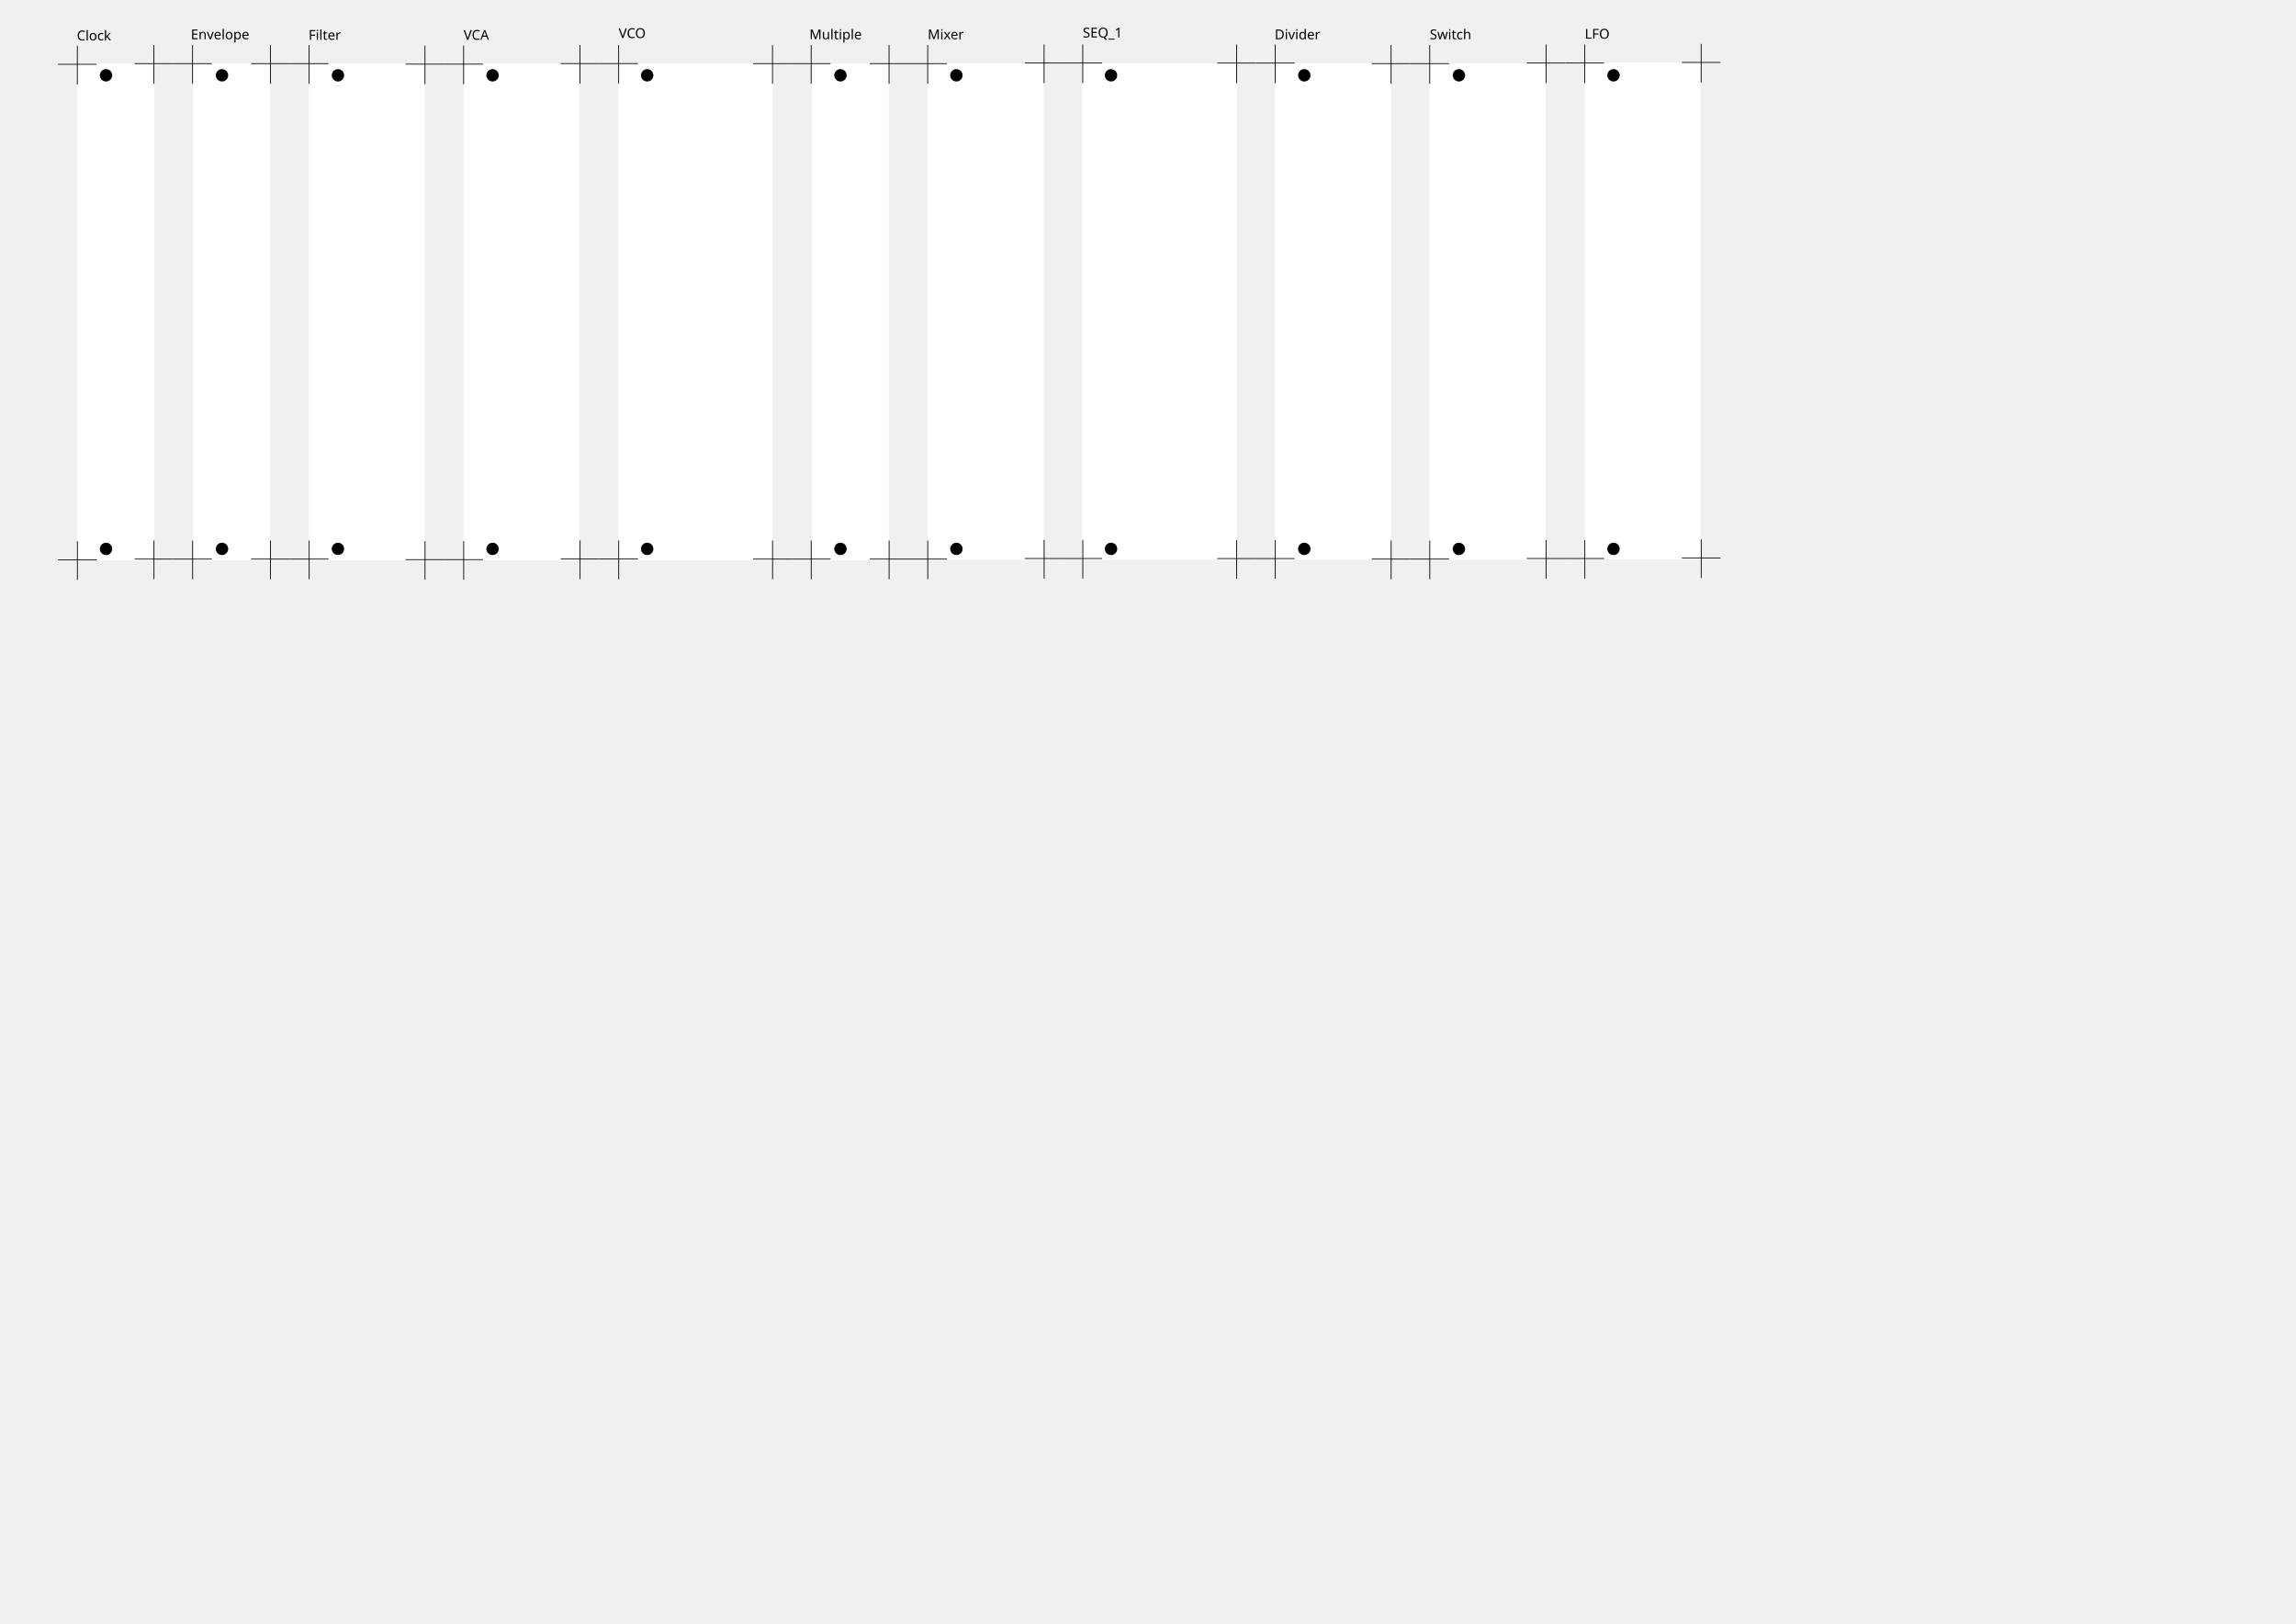
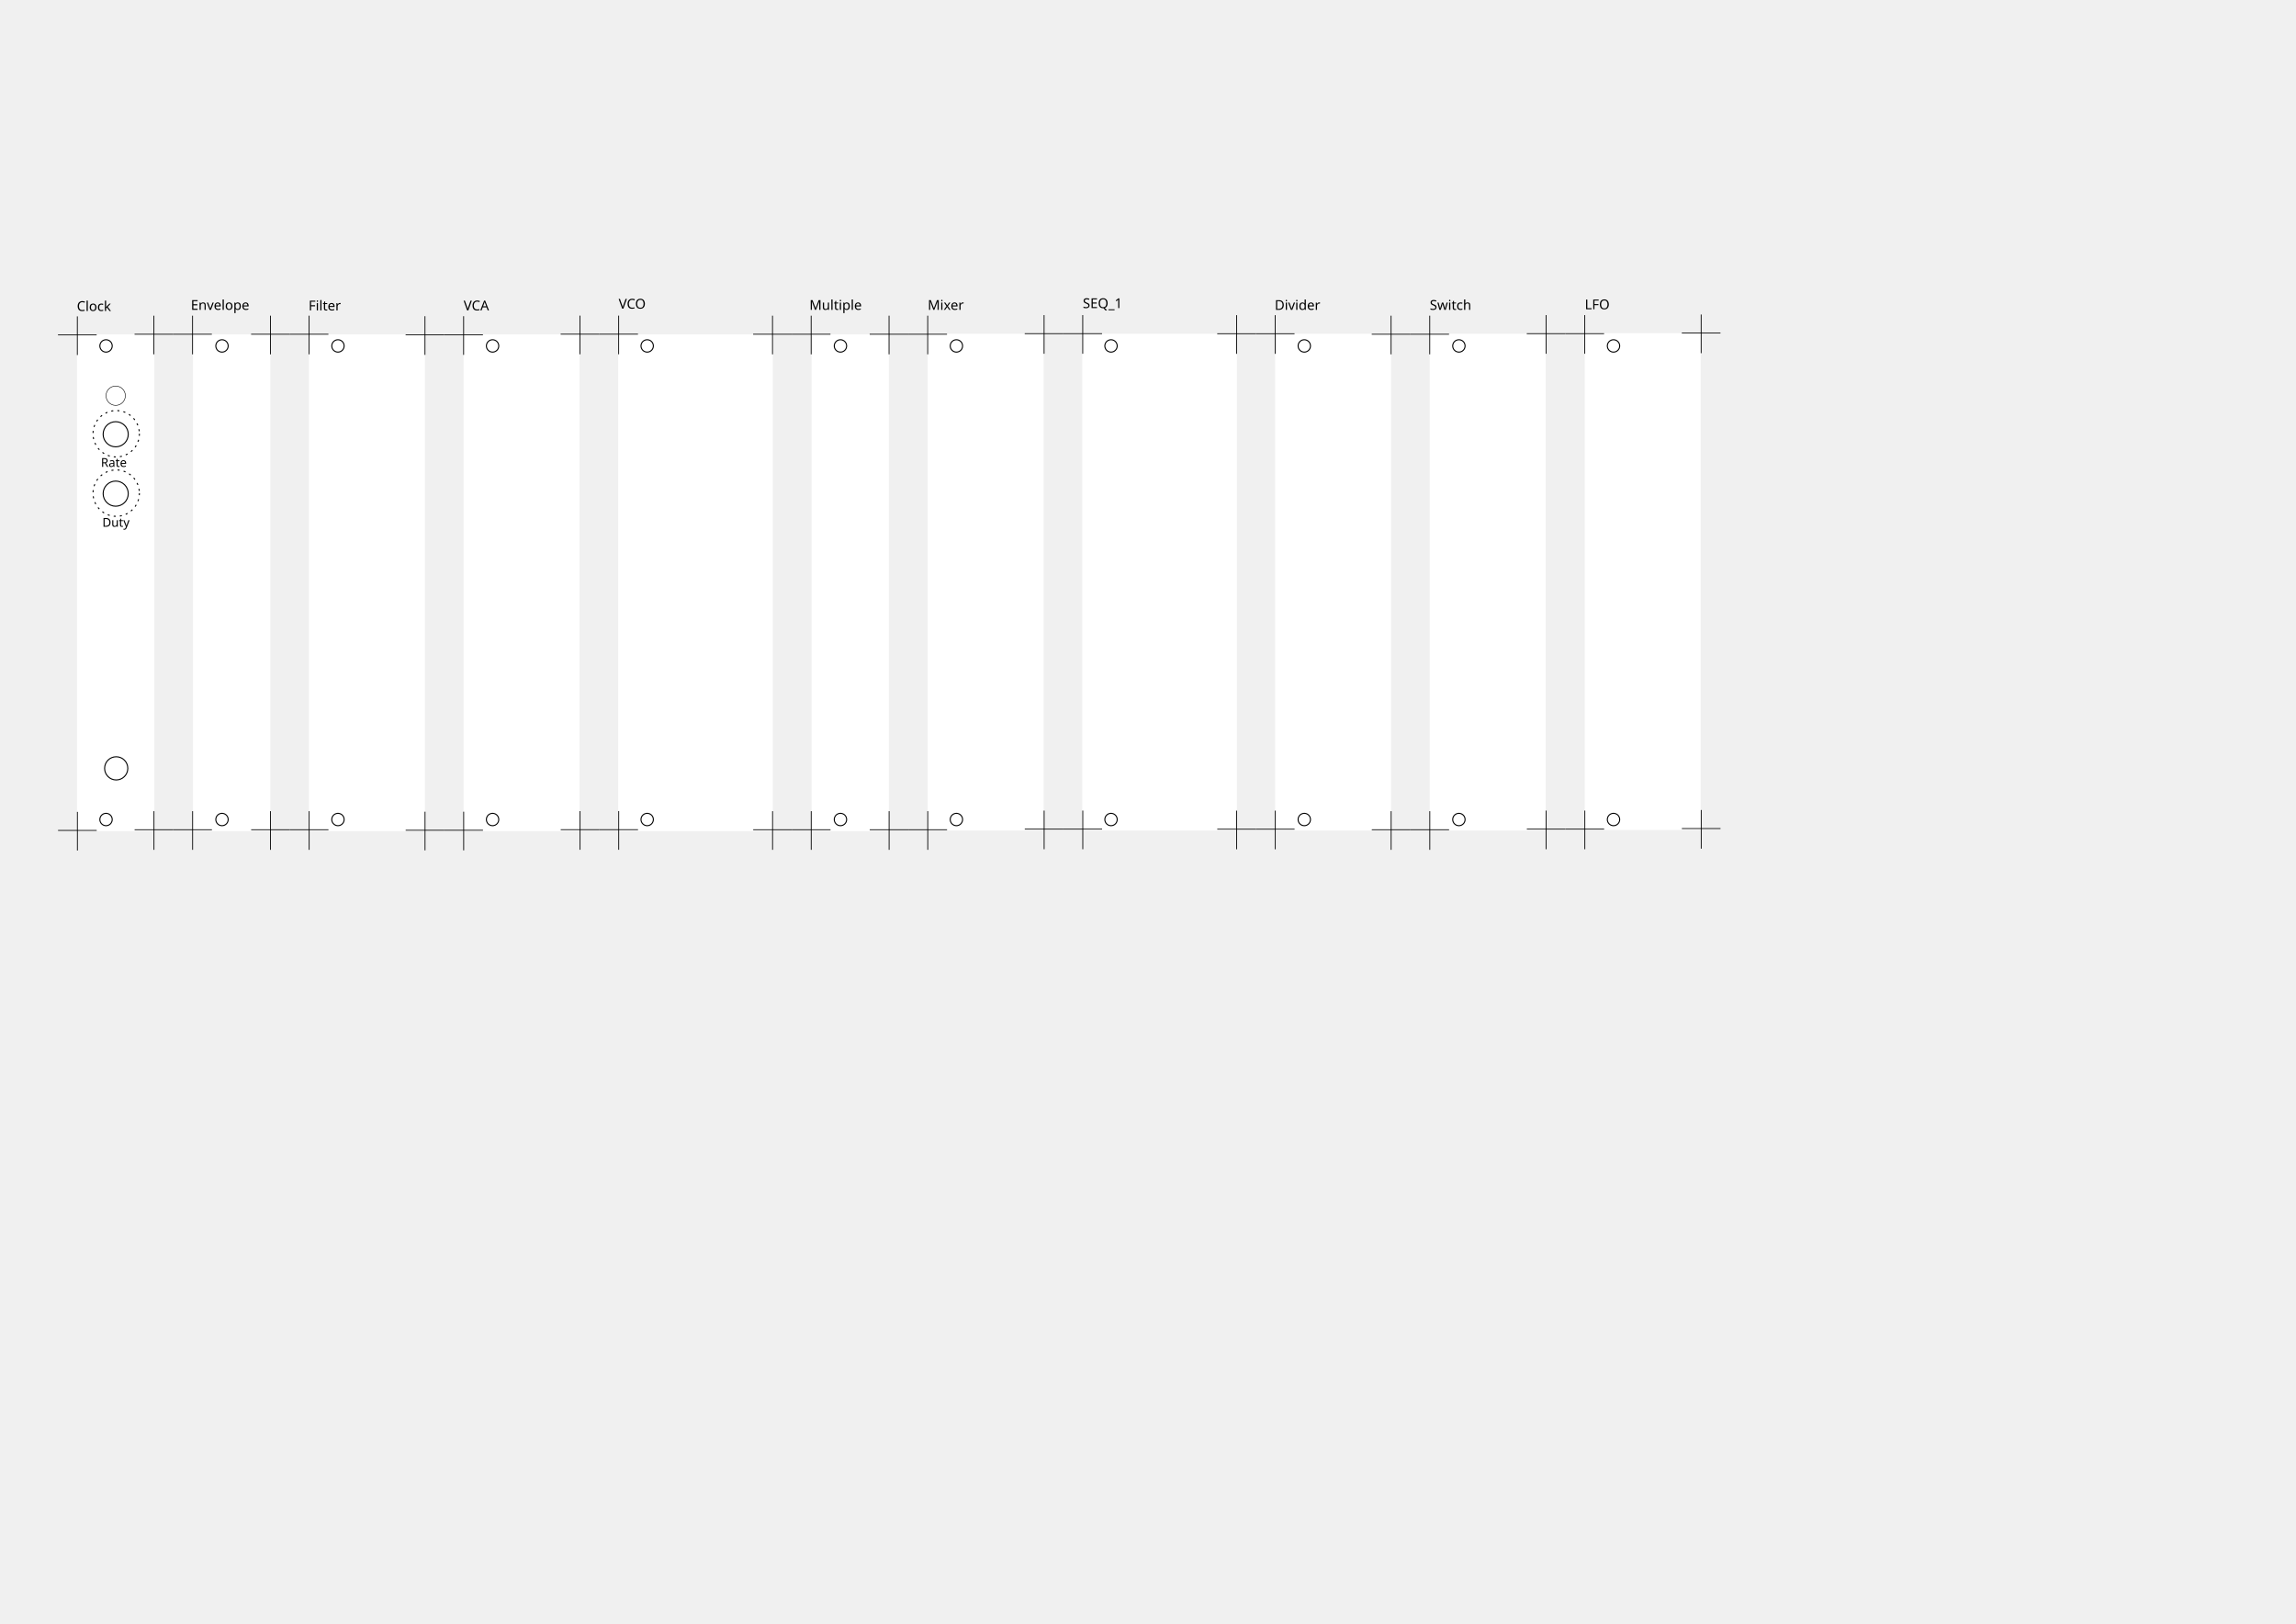
<svg xmlns="http://www.w3.org/2000/svg" width="594mm" height="420mm" viewBox="0 0 594 420" version="1.1" id="svg8">
-   <defs id="defs2" />
+   <defs id="defs2">
+     <marker style="overflow:visible" id="marker7186" refX="0.0" refY="0.0" orient="auto">
+       <g id="g7184" style="stroke:#000000;stroke-opacity:1;fill:#000000;fill-opacity:1">
+         <path style="fill:#000000;stroke:#000000;stroke-width:1.15;stroke-linecap:square;stroke-opacity:1;fill-opacity:1" d="M 0,0 L 2,0" id="path7178" />
+         <path style="fill:#000000;fill-rule:evenodd;stroke:#000000;stroke-opacity:1;fill-opacity:1" d="M 0,0 L 13,4 L 9,0 13,-4 L 0,0 z " id="path7180" />
+         <path style="fill:#000000;stroke:#000000;stroke-width:1;stroke-linecap:square;stroke-opacity:1;fill-opacity:1" d="M 0,-4 L 0,40" id="path7182" />
+       </g>
+     </marker>
+     <marker style="overflow:visible" id="marker7047" refX="0.0" refY="0.0" orient="auto">
+       <g id="g7045" style="stroke:#000000;stroke-opacity:1;fill:#000000;fill-opacity:1">
+         <path style="fill:#000000;stroke:#000000;stroke-width:1.15;stroke-linecap:square;stroke-opacity:1;fill-opacity:1" d="M 0,0 L 2,0" id="path7039" />
+         <path style="fill:#000000;fill-rule:evenodd;stroke:#000000;stroke-opacity:1;fill-opacity:1" d="M 0,0 L 13,4 L 9,0 13,-4 L 0,0 z " id="path7041" />
+         <path style="fill:#000000;stroke:#000000;stroke-width:1;stroke-linecap:square;stroke-opacity:1;fill-opacity:1" d="M 0,-4 L 0,40" id="path7043" />
+       </g>
+     </marker>
+     <marker style="overflow:visible" id="DistanceStart" refX="0.0" refY="0.0" orient="auto">
+       <g id="g2300" style="stroke:#000000;stroke-opacity:1;fill:#000000;fill-opacity:1">
+         <path style="fill:#000000;stroke:#000000;stroke-width:1.15;stroke-linecap:square;stroke-opacity:1;fill-opacity:1" d="M 0,0 L 2,0" id="path2306" />
+         <path style="fill:#000000;fill-rule:evenodd;stroke:#000000;stroke-opacity:1;fill-opacity:1" d="M 0,0 L 13,4 L 9,0 13,-4 L 0,0 z " id="path2302" />
+         <path style="fill:#000000;stroke:#000000;stroke-width:1;stroke-linecap:square;stroke-opacity:1;fill-opacity:1" d="M 0,-4 L 0,40" id="path2304" />
+       </g>
+     </marker>
+     <marker orient="auto" refY="0.0" refX="0.0" id="Tail" style="overflow:visible">
+       <g id="g6471" transform="scale(-1.2)" style="stroke:#000000;stroke-opacity:1;fill:#000000;fill-opacity:1">
+         <path id="path6459" d="M -3.805,-3.959 L 0.544,0" style="fill:#000000;fill-rule:evenodd;stroke:#000000;stroke-width:0.8;stroke-linecap:round;stroke-opacity:1;fill-opacity:1" />
+         <path id="path6461" d="M -1.287,-3.959 L 3.062,0" style="fill:#000000;fill-rule:evenodd;stroke:#000000;stroke-width:0.8;stroke-linecap:round;stroke-opacity:1;fill-opacity:1" />
+         <path id="path6463" d="M 1.305,-3.959 L 5.654,0" style="fill:#000000;fill-rule:evenodd;stroke:#000000;stroke-width:0.8;stroke-linecap:round;stroke-opacity:1;fill-opacity:1" />
+         <path id="path6465" d="M -3.805,4.178 L 0.544,0.22" style="fill:#000000;fill-rule:evenodd;stroke:#000000;stroke-width:0.8;stroke-linecap:round;stroke-opacity:1;fill-opacity:1" />
+         <path id="path6467" d="M -1.287,4.178 L 3.062,0.22" style="fill:#000000;fill-rule:evenodd;stroke:#000000;stroke-width:0.8;stroke-linecap:round;stroke-opacity:1;fill-opacity:1" />
+         <path id="path6469" d="M 1.305,4.178 L 5.654,0.22" style="fill:#000000;fill-rule:evenodd;stroke:#000000;stroke-width:0.8;stroke-linecap:round;stroke-opacity:1;fill-opacity:1" />
+       </g>
+     </marker>
+     <marker orient="auto" refY="0.0" refX="0.0" id="DotL" style="overflow:visible">
+       <path id="path6484" d="M -2.5,-1.0 C -2.5,1.76 -4.74,4.0 -7.5,4.0 C -10.26,4.0 -12.5,1.76 -12.5,-1.0 C -12.5,-3.76 -10.26,-6.0 -7.5,-6.0 C -4.74,-6.0 -2.5,-3.76 -2.5,-1.0 z " style="fill-rule:evenodd;stroke:#000000;stroke-width:1pt;stroke-opacity:1;fill:#000000;fill-opacity:1" transform="scale(0.8) translate(7.4, 1)" />
+     </marker>
+     <marker orient="auto" refY="0.0" refX="0.0" id="SquareL" style="overflow:visible">
+       <path id="path6493" d="M -5.0,-5.0 L -5.0,5.0 L 5.0,5.0 L 5.0,-5.0 L -5.0,-5.0 z " style="fill-rule:evenodd;stroke:#000000;stroke-width:1pt;stroke-opacity:1;fill:#000000;fill-opacity:1" transform="scale(0.8)" />
+     </marker>
+     <marker orient="auto" refY="0.0" refX="0.0" id="CurveOut" style="overflow:visible">
+       <path id="path6610" d="M -5.413,-5.046 C -2.653,-5.046 -0.413,-2.806 -0.413,-0.046 C -0.413,2.714 -2.653,4.954 -5.413,4.954" style="fill:none;fill-rule:evenodd;stroke:#000000;stroke-width:1pt;stroke-opacity:1" transform="scale(0.6)" />
+     </marker>
+     <marker orient="auto" refY="0.0" refX="0.0" id="Arrow1Mend" style="overflow:visible;">
+       <path id="path6432" d="M 0.0,0.0 L 5.0,-5.0 L -12.5,0.0 L 5.0,5.0 L 0.0,0.0 z " style="fill-rule:evenodd;stroke:#000000;stroke-width:1pt;stroke-opacity:1;fill:#000000;fill-opacity:1" transform="scale(0.4) rotate(180) translate(10,0)" />
+     </marker>
+   </defs>
  <g id="layer1" transform="translate(0,123)">
-     <rect style="fill:#ffffff;stroke-width:0.265" id="rect10" width="20" height="128.5" x="19.933" y="-106.521" />
-     <rect style="fill:#ffffff;stroke-width:0.265" id="rect12" width="30" height="128.5" x="79.933" y="-106.521" />
-     <rect style="fill:#ffffff;stroke-width:0.265" id="rect14" width="40" height="128.5" x="159.933" y="-106.521" />
-     <rect style="fill:#ffffff;stroke-width:0.265" id="rect10-7" width="20" height="128.5" x="49.933" y="-106.521" />
+     <rect style="fill:#ffffff;stroke-width:0.265" id="rect10" width="20" height="128.5" x="19.933" y="-36.521" />
+     <rect style="fill:#ffffff;stroke-width:0.265" id="rect12" width="30" height="128.5" x="79.933" y="-36.521" />
+     <rect style="fill:#ffffff;stroke-width:0.265" id="rect14" width="40" height="128.5" x="159.933" y="-36.521" />
+     <rect style="fill:#ffffff;stroke-width:0.265" id="rect10-7" width="20" height="128.5" x="49.933" y="-36.521" />
    <text xml:space="preserve" style="font-style:normal;font-weight:normal;font-size:10.583px;line-height:1.25;font-family:sans-serif;letter-spacing:0px;word-spacing:0px;fill:#000000;fill-opacity:1;stroke:none;stroke-width:0.265" x="10" y="18.5" id="text33">
      <tspan id="tspan31" x="10" y="27.864" style="stroke-width:0.265" />
    </text>
-     <rect style="fill:#ffffff;stroke-width:0.265" id="rect12-3" width="30" height="128.5" x="119.933" y="-106.521" />
-     <g id="g62" transform="translate(-15,-118.165)">
+     <rect style="fill:#ffffff;stroke-width:0.265" id="rect12-3" width="30" height="128.5" x="119.933" y="-36.521" />
+     <g id="g62" transform="translate(-15,-48.165)">
      <path id="path50" d="M 30,11.799 H 40" style="fill:none;stroke:#000000;stroke-width:0.202px;stroke-linecap:butt;stroke-linejoin:miter;stroke-opacity:1" />
      <path id="path52" d="M 35.007,7 V 17" style="fill:none;stroke:#000000;stroke-width:0.21px;stroke-linecap:butt;stroke-linejoin:miter;stroke-opacity:1" />
    </g>
-     <g id="g62-9" transform="translate(4.811866,-118.3436)">
+     <g id="g62-9" transform="translate(4.811866,-48.34361)">
      <path id="path50-0" d="M 30,11.799 H 40" style="fill:none;stroke:#000000;stroke-width:0.202px;stroke-linecap:butt;stroke-linejoin:miter;stroke-opacity:1" />
      <path id="path52-0" d="M 35.007,7 V 17" style="fill:none;stroke:#000000;stroke-width:0.21px;stroke-linecap:butt;stroke-linejoin:miter;stroke-opacity:1" />
    </g>
-     <g id="g62-6" transform="translate(14.81187,-118.3436)">
+     <g id="g62-6" transform="translate(14.81187,-48.34361)">
      <path id="path50-5" d="M 30,11.799 H 40" style="fill:none;stroke:#000000;stroke-width:0.202px;stroke-linecap:butt;stroke-linejoin:miter;stroke-opacity:1" />
      <path id="path52-6" d="M 35.007,7 V 17" style="fill:none;stroke:#000000;stroke-width:0.21px;stroke-linecap:butt;stroke-linejoin:miter;stroke-opacity:1" />
    </g>
-     <g id="g62-8" transform="translate(34.96351,-118.3436)">
+     <g id="g62-8" transform="translate(34.96351,-48.34361)">
      <path id="path50-51" d="M 30,11.799 H 40" style="fill:none;stroke:#000000;stroke-width:0.202px;stroke-linecap:butt;stroke-linejoin:miter;stroke-opacity:1" />
      <path id="path52-9" d="M 35.007,7 V 17" style="fill:none;stroke:#000000;stroke-width:0.21px;stroke-linecap:butt;stroke-linejoin:miter;stroke-opacity:1" />
    </g>
-     <g id="g62-2" transform="translate(44.96351,-118.3436)">
+     <g id="g62-2" transform="translate(44.96351,-48.34361)">
      <path id="path50-8" d="M 30,11.799 H 40" style="fill:none;stroke:#000000;stroke-width:0.202px;stroke-linecap:butt;stroke-linejoin:miter;stroke-opacity:1" />
      <path id="path52-1" d="M 35.007,7 V 17" style="fill:none;stroke:#000000;stroke-width:0.21px;stroke-linecap:butt;stroke-linejoin:miter;stroke-opacity:1" />
    </g>
-     <g id="g62-69" transform="translate(74.93831,-118.2072)">
+     <g id="g62-69" transform="translate(74.93831,-48.20718)">
      <path id="path50-7" d="M 30,11.799 H 40" style="fill:none;stroke:#000000;stroke-width:0.202px;stroke-linecap:butt;stroke-linejoin:miter;stroke-opacity:1" />
      <path id="path52-4" d="M 35.007,7 V 17" style="fill:none;stroke:#000000;stroke-width:0.21px;stroke-linecap:butt;stroke-linejoin:miter;stroke-opacity:1" />
    </g>
-     <g id="g62-3" transform="translate(84.93831,-118.2072)">
+     <g id="g62-3" transform="translate(84.93831,-48.20718)">
      <path id="path50-3" d="M 30,11.799 H 40" style="fill:none;stroke:#000000;stroke-width:0.202px;stroke-linecap:butt;stroke-linejoin:miter;stroke-opacity:1" />
      <path id="path52-42" d="M 35.007,7 V 17" style="fill:none;stroke:#000000;stroke-width:0.21px;stroke-linecap:butt;stroke-linejoin:miter;stroke-opacity:1" />
    </g>
-     <g id="g62-93" transform="translate(115.0478,-118.3586)">
+     <g id="g62-93" transform="translate(115.0478,-48.35861)">
      <path id="path50-00" d="M 30,11.799 H 40" style="fill:none;stroke:#000000;stroke-width:0.202px;stroke-linecap:butt;stroke-linejoin:miter;stroke-opacity:1" />
      <path id="path52-7" d="M 35.007,7 V 17" style="fill:none;stroke:#000000;stroke-width:0.21px;stroke-linecap:butt;stroke-linejoin:miter;stroke-opacity:1" />
    </g>
-     <g id="g62-82" transform="translate(125.0478,-118.3586)">
+     <g id="g62-82" transform="translate(125.0478,-48.35861)">
      <path id="path50-1" d="M 30,11.799 H 40" style="fill:none;stroke:#000000;stroke-width:0.202px;stroke-linecap:butt;stroke-linejoin:miter;stroke-opacity:1" />
      <path id="path52-73" d="M 35.007,7 V 17" style="fill:none;stroke:#000000;stroke-width:0.21px;stroke-linecap:butt;stroke-linejoin:miter;stroke-opacity:1" />
    </g>
-     <g id="g62-4" transform="translate(164.8475,-118.3436)">
+     <g id="g62-4" transform="translate(164.8475,-48.34361)">
      <path id="path50-73" d="M 30,11.799 H 40" style="fill:none;stroke:#000000;stroke-width:0.202px;stroke-linecap:butt;stroke-linejoin:miter;stroke-opacity:1" />
      <path id="path52-2" d="M 35.007,7 V 17" style="fill:none;stroke:#000000;stroke-width:0.21px;stroke-linecap:butt;stroke-linejoin:miter;stroke-opacity:1" />
    </g>
-     <g id="g62-7" transform="translate(-14.98544,10)">
+     <g id="g62-7" transform="translate(-14.98544,80)">
      <path id="path50-71" d="M 30,11.799 H 40" style="fill:none;stroke:#000000;stroke-width:0.202px;stroke-linecap:butt;stroke-linejoin:miter;stroke-opacity:1" />
      <path id="path52-3" d="M 35.007,7 V 17" style="fill:none;stroke:#000000;stroke-width:0.21px;stroke-linecap:butt;stroke-linejoin:miter;stroke-opacity:1" />
    </g>
-     <g id="g62-9-9" transform="translate(4.826417,9.82139)">
+     <g id="g62-9-9" transform="translate(4.826417,79.82139)">
      <path id="path50-0-2" d="M 30,11.799 H 40" style="fill:none;stroke:#000000;stroke-width:0.202px;stroke-linecap:butt;stroke-linejoin:miter;stroke-opacity:1" />
      <path id="path52-0-8" d="M 35.007,7 V 17" style="fill:none;stroke:#000000;stroke-width:0.21px;stroke-linecap:butt;stroke-linejoin:miter;stroke-opacity:1" />
    </g>
-     <g id="g62-6-2" transform="translate(14.82642,9.82139)">
+     <g id="g62-6-2" transform="translate(14.82642,79.82139)">
      <path id="path50-5-9" d="M 30,11.799 H 40" style="fill:none;stroke:#000000;stroke-width:0.202px;stroke-linecap:butt;stroke-linejoin:miter;stroke-opacity:1" />
      <path id="path52-6-7" d="M 35.007,7 V 17" style="fill:none;stroke:#000000;stroke-width:0.21px;stroke-linecap:butt;stroke-linejoin:miter;stroke-opacity:1" />
    </g>
-     <g id="g62-8-8" transform="translate(34.97807,9.82139)">
+     <g id="g62-8-8" transform="translate(34.97807,79.82139)">
      <path id="path50-51-6" d="M 30,11.799 H 40" style="fill:none;stroke:#000000;stroke-width:0.202px;stroke-linecap:butt;stroke-linejoin:miter;stroke-opacity:1" />
      <path id="path52-9-3" d="M 35.007,7 V 17" style="fill:none;stroke:#000000;stroke-width:0.21px;stroke-linecap:butt;stroke-linejoin:miter;stroke-opacity:1" />
    </g>
-     <g id="g62-2-1" transform="translate(44.97807,9.82139)">
+     <g id="g62-2-1" transform="translate(44.97807,79.82139)">
      <path id="path50-8-0" d="M 30,11.799 H 40" style="fill:none;stroke:#000000;stroke-width:0.202px;stroke-linecap:butt;stroke-linejoin:miter;stroke-opacity:1" />
      <path id="path52-1-8" d="M 35.007,7 V 17" style="fill:none;stroke:#000000;stroke-width:0.21px;stroke-linecap:butt;stroke-linejoin:miter;stroke-opacity:1" />
    </g>
-     <g id="g62-69-5" transform="translate(74.95287,9.95782)">
+     <g id="g62-69-5" transform="translate(74.95287,79.95782)">
      <path id="path50-7-5" d="M 30,11.799 H 40" style="fill:none;stroke:#000000;stroke-width:0.202px;stroke-linecap:butt;stroke-linejoin:miter;stroke-opacity:1" />
      <path id="path52-4-3" d="M 35.007,7 V 17" style="fill:none;stroke:#000000;stroke-width:0.21px;stroke-linecap:butt;stroke-linejoin:miter;stroke-opacity:1" />
    </g>
-     <g id="g62-3-5" transform="translate(84.95287,9.95782)">
+     <g id="g62-3-5" transform="translate(84.95287,79.95782)">
      <path id="path50-3-1" d="M 30,11.799 H 40" style="fill:none;stroke:#000000;stroke-width:0.202px;stroke-linecap:butt;stroke-linejoin:miter;stroke-opacity:1" />
      <path id="path52-42-0" d="M 35.007,7 V 17" style="fill:none;stroke:#000000;stroke-width:0.21px;stroke-linecap:butt;stroke-linejoin:miter;stroke-opacity:1" />
    </g>
-     <g id="g62-93-8" transform="translate(115.0623,9.80639)">
+     <g id="g62-93-8" transform="translate(115.0623,79.80639)">
      <path id="path50-00-4" d="M 30,11.799 H 40" style="fill:none;stroke:#000000;stroke-width:0.202px;stroke-linecap:butt;stroke-linejoin:miter;stroke-opacity:1" />
      <path id="path52-7-0" d="M 35.007,7 V 17" style="fill:none;stroke:#000000;stroke-width:0.21px;stroke-linecap:butt;stroke-linejoin:miter;stroke-opacity:1" />
    </g>
-     <g id="g62-82-1" transform="translate(125.0623,9.80639)">
+     <g id="g62-82-1" transform="translate(125.0623,79.80639)">
      <path id="path50-1-5" d="M 30,11.799 H 40" style="fill:none;stroke:#000000;stroke-width:0.202px;stroke-linecap:butt;stroke-linejoin:miter;stroke-opacity:1" />
      <path id="path52-73-5" d="M 35.007,7 V 17" style="fill:none;stroke:#000000;stroke-width:0.21px;stroke-linecap:butt;stroke-linejoin:miter;stroke-opacity:1" />
    </g>
-     <g id="g62-4-4" transform="translate(164.8621,9.82139)">
+     <g id="g62-4-4" transform="translate(164.8621,79.82139)">
      <path id="path50-73-3" d="M 30,11.799 H 40" style="fill:none;stroke:#000000;stroke-width:0.202px;stroke-linecap:butt;stroke-linejoin:miter;stroke-opacity:1" />
      <path id="path52-2-5" d="M 35.007,7 V 17" style="fill:none;stroke:#000000;stroke-width:0.21px;stroke-linecap:butt;stroke-linejoin:miter;stroke-opacity:1" />
    </g>
-     <text xml:space="preserve" style="font-style:normal;font-weight:normal;font-size:3.528px;line-height:1.25;font-family:sans-serif;letter-spacing:0px;word-spacing:0px;fill:#000000;fill-opacity:1;stroke:none;stroke-width:0.265" x="19.874" y="-112.554" id="text269">
-       <tspan id="tspan267" x="19.874" y="-112.554" style="font-size:3.528px;stroke-width:0.265">Clock</tspan>
-     </text>
-     <text xml:space="preserve" style="font-style:normal;font-weight:normal;font-size:3.528px;line-height:1.25;font-family:sans-serif;letter-spacing:0px;word-spacing:0px;fill:#000000;fill-opacity:1;stroke:none;stroke-width:0.265" x="49.367" y="-112.85" id="text273">
-       <tspan id="tspan271" x="49.367" y="-112.85" style="font-size:3.528px;stroke-width:0.265">Envelope</tspan>
-     </text>
-     <text xml:space="preserve" style="font-style:normal;font-weight:normal;font-size:3.528px;line-height:1.25;font-family:sans-serif;letter-spacing:0px;word-spacing:0px;fill:#000000;fill-opacity:1;stroke:none;stroke-width:0.265" x="79.824" y="-112.704" id="text277">
-       <tspan id="tspan275" x="79.824" y="-112.704" style="font-size:3.528px;stroke-width:0.265">Filter</tspan>
-     </text>
-     <text xml:space="preserve" style="font-style:normal;font-weight:normal;font-size:3.528px;line-height:1.25;font-family:sans-serif;letter-spacing:0px;word-spacing:0px;fill:#000000;fill-opacity:1;stroke:none;stroke-width:0.265" x="119.946" y="-112.713" id="text281">
-       <tspan id="tspan279" x="119.946" y="-112.713" style="font-size:3.528px;stroke-width:0.265">VCA</tspan>
-     </text>
-     <text xml:space="preserve" style="font-style:normal;font-weight:normal;font-size:3.528px;line-height:1.25;font-family:sans-serif;letter-spacing:0px;word-spacing:0px;fill:#000000;fill-opacity:1;stroke:none;stroke-width:0.265" x="160.055" y="-113.166" id="text285">
-       <tspan id="tspan283" x="160.055" y="-113.166" style="font-size:3.528px;stroke-width:0.265">VCO</tspan>
-     </text>
-     <rect style="fill:#ffffff;stroke-width:0.265" id="rect14-1" width="40" height="128.5" x="279.994" y="-106.657" />
-     <rect style="fill:#ffffff;stroke-width:0.265" id="rect10-7-7" width="20" height="128.5" x="209.969" y="-106.521" />
-     <rect style="fill:#ffffff;stroke-width:0.265" id="rect12-3-2" width="30" height="128.5" x="239.994" y="-106.657" />
-     <g id="g62-6-6" transform="translate(174.8475,-118.3436)">
+     <text xml:space="preserve" style="font-style:normal;font-weight:normal;font-size:3.528px;line-height:1.25;font-family:sans-serif;letter-spacing:0px;word-spacing:0px;fill:#000000;fill-opacity:1;stroke:none;stroke-width:0.265" x="19.874" y="-42.554" id="text269">
+       <tspan id="tspan267" x="19.874" y="-42.554" style="font-size:3.528px;stroke-width:0.265">Clock</tspan>
+     </text>
+     <text xml:space="preserve" style="font-style:normal;font-weight:normal;font-size:3.528px;line-height:1.25;font-family:sans-serif;letter-spacing:0px;word-spacing:0px;fill:#000000;fill-opacity:1;stroke:none;stroke-width:0.265" x="49.367" y="-42.85" id="text273">
+       <tspan id="tspan271" x="49.367" y="-42.85" style="font-size:3.528px;stroke-width:0.265">Envelope</tspan>
+     </text>
+     <text xml:space="preserve" style="font-style:normal;font-weight:normal;font-size:3.528px;line-height:1.25;font-family:sans-serif;letter-spacing:0px;word-spacing:0px;fill:#000000;fill-opacity:1;stroke:none;stroke-width:0.265" x="79.824" y="-42.704" id="text277">
+       <tspan id="tspan275" x="79.824" y="-42.704" style="font-size:3.528px;stroke-width:0.265">Filter</tspan>
+     </text>
+     <text xml:space="preserve" style="font-style:normal;font-weight:normal;font-size:3.528px;line-height:1.25;font-family:sans-serif;letter-spacing:0px;word-spacing:0px;fill:#000000;fill-opacity:1;stroke:none;stroke-width:0.265" x="119.946" y="-42.713" id="text281">
+       <tspan id="tspan279" x="119.946" y="-42.713" style="font-size:3.528px;stroke-width:0.265">VCA</tspan>
+     </text>
+     <text xml:space="preserve" style="font-style:normal;font-weight:normal;font-size:3.528px;line-height:1.25;font-family:sans-serif;letter-spacing:0px;word-spacing:0px;fill:#000000;fill-opacity:1;stroke:none;stroke-width:0.265" x="160.055" y="-43.166" id="text285">
+       <tspan id="tspan283" x="160.055" y="-43.166" style="font-size:3.528px;stroke-width:0.265">VCO</tspan>
+     </text>
+     <rect style="fill:#ffffff;stroke-width:0.265" id="rect14-1" width="40" height="128.5" x="279.994" y="-36.657" />
+     <rect style="fill:#ffffff;stroke-width:0.265" id="rect10-7-7" width="20" height="128.5" x="209.969" y="-36.521" />
+     <rect style="fill:#ffffff;stroke-width:0.265" id="rect12-3-2" width="30" height="128.5" x="239.994" y="-36.657" />
+     <g id="g62-6-6" transform="translate(174.8475,-48.34361)">
      <path id="path50-5-7" d="M 30,11.799 H 40" style="fill:none;stroke:#000000;stroke-width:0.202px;stroke-linecap:butt;stroke-linejoin:miter;stroke-opacity:1" />
      <path id="path52-6-0" d="M 35.007,7 V 17" style="fill:none;stroke:#000000;stroke-width:0.21px;stroke-linecap:butt;stroke-linejoin:miter;stroke-opacity:1" />
    </g>
-     <g id="g62-8-6" transform="translate(194.9992,-118.3436)">
+     <g id="g62-8-6" transform="translate(194.9992,-48.34361)">
      <path id="path50-51-7" d="M 30,11.799 H 40" style="fill:none;stroke:#000000;stroke-width:0.202px;stroke-linecap:butt;stroke-linejoin:miter;stroke-opacity:1" />
      <path id="path52-9-8" d="M 35.007,7 V 17" style="fill:none;stroke:#000000;stroke-width:0.21px;stroke-linecap:butt;stroke-linejoin:miter;stroke-opacity:1" />
    </g>
-     <g id="g62-3-3" transform="translate(204.9992,-118.3436)">
+     <g id="g62-3-3" transform="translate(204.9992,-48.34361)">
      <path id="path50-3-3" d="M 30,11.799 H 40" style="fill:none;stroke:#000000;stroke-width:0.202px;stroke-linecap:butt;stroke-linejoin:miter;stroke-opacity:1" />
      <path id="path52-42-01" d="M 35.007,7 V 17" style="fill:none;stroke:#000000;stroke-width:0.21px;stroke-linecap:butt;stroke-linejoin:miter;stroke-opacity:1" />
    </g>
-     <g id="g62-93-1" transform="translate(235.1086,-118.495)">
+     <g id="g62-93-1" transform="translate(235.1086,-48.49504)">
      <path id="path50-00-0" d="M 30,11.799 H 40" style="fill:none;stroke:#000000;stroke-width:0.202px;stroke-linecap:butt;stroke-linejoin:miter;stroke-opacity:1" />
      <path id="path52-7-8" d="M 35.007,7 V 17" style="fill:none;stroke:#000000;stroke-width:0.21px;stroke-linecap:butt;stroke-linejoin:miter;stroke-opacity:1" />
    </g>
-     <g id="g62-82-6" transform="translate(245.1086,-118.495)">
+     <g id="g62-82-6" transform="translate(245.1086,-48.49504)">
      <path id="path50-1-1" d="M 30,11.799 H 40" style="fill:none;stroke:#000000;stroke-width:0.202px;stroke-linecap:butt;stroke-linejoin:miter;stroke-opacity:1" />
      <path id="path52-73-7" d="M 35.007,7 V 17" style="fill:none;stroke:#000000;stroke-width:0.21px;stroke-linecap:butt;stroke-linejoin:miter;stroke-opacity:1" />
    </g>
-     <g id="g62-4-0" transform="translate(284.9081,-118.48)">
+     <g id="g62-4-0" transform="translate(284.9081,-48.48004)">
      <path id="path50-73-8" d="M 30,11.799 H 40" style="fill:none;stroke:#000000;stroke-width:0.202px;stroke-linecap:butt;stroke-linejoin:miter;stroke-opacity:1" />
      <path id="path52-2-0" d="M 35.007,7 V 17" style="fill:none;stroke:#000000;stroke-width:0.21px;stroke-linecap:butt;stroke-linejoin:miter;stroke-opacity:1" />
    </g>
-     <g id="g62-6-2-5" transform="translate(174.8621,9.82139)">
+     <g id="g62-6-2-5" transform="translate(174.8621,79.82139)">
      <path id="path50-5-9-2" d="M 30,11.799 H 40" style="fill:none;stroke:#000000;stroke-width:0.202px;stroke-linecap:butt;stroke-linejoin:miter;stroke-opacity:1" />
      <path id="path52-6-7-6" d="M 35.007,7 V 17" style="fill:none;stroke:#000000;stroke-width:0.21px;stroke-linecap:butt;stroke-linejoin:miter;stroke-opacity:1" />
    </g>
-     <g id="g62-8-8-4" transform="translate(195.0137,9.82139)">
+     <g id="g62-8-8-4" transform="translate(195.0137,79.82139)">
      <path id="path50-51-6-5" d="M 30,11.799 H 40" style="fill:none;stroke:#000000;stroke-width:0.202px;stroke-linecap:butt;stroke-linejoin:miter;stroke-opacity:1" />
      <path id="path52-9-3-3" d="M 35.007,7 V 17" style="fill:none;stroke:#000000;stroke-width:0.21px;stroke-linecap:butt;stroke-linejoin:miter;stroke-opacity:1" />
    </g>
-     <g id="g62-3-5-9" transform="translate(205.0137,9.8214)">
+     <g id="g62-3-5-9" transform="translate(205.0137,79.8214)">
      <path id="path50-3-1-6" d="M 30,11.799 H 40" style="fill:none;stroke:#000000;stroke-width:0.202px;stroke-linecap:butt;stroke-linejoin:miter;stroke-opacity:1" />
      <path id="path52-42-0-6" d="M 35.007,7 V 17" style="fill:none;stroke:#000000;stroke-width:0.21px;stroke-linecap:butt;stroke-linejoin:miter;stroke-opacity:1" />
    </g>
-     <g id="g62-93-8-7" transform="translate(235.1232,9.66996)">
+     <g id="g62-93-8-7" transform="translate(235.1232,79.66996)">
      <path id="path50-00-4-2" d="M 30,11.799 H 40" style="fill:none;stroke:#000000;stroke-width:0.202px;stroke-linecap:butt;stroke-linejoin:miter;stroke-opacity:1" />
      <path id="path52-7-0-1" d="M 35.007,7 V 17" style="fill:none;stroke:#000000;stroke-width:0.21px;stroke-linecap:butt;stroke-linejoin:miter;stroke-opacity:1" />
    </g>
-     <g id="g62-82-1-5" transform="translate(245.1231,9.66996)">
+     <g id="g62-82-1-5" transform="translate(245.1231,79.66996)">
      <path id="path50-1-5-5" d="M 30,11.799 H 40" style="fill:none;stroke:#000000;stroke-width:0.202px;stroke-linecap:butt;stroke-linejoin:miter;stroke-opacity:1" />
      <path id="path52-73-5-1" d="M 35.007,7 V 17" style="fill:none;stroke:#000000;stroke-width:0.21px;stroke-linecap:butt;stroke-linejoin:miter;stroke-opacity:1" />
    </g>
-     <g id="g62-4-4-2" transform="translate(284.9226,9.68496)">
+     <g id="g62-4-4-2" transform="translate(284.9226,79.68496)">
      <path id="path50-73-3-2" d="M 30,11.799 H 40" style="fill:none;stroke:#000000;stroke-width:0.202px;stroke-linecap:butt;stroke-linejoin:miter;stroke-opacity:1" />
      <path id="path52-2-5-1" d="M 35.007,7 V 17" style="fill:none;stroke:#000000;stroke-width:0.21px;stroke-linecap:butt;stroke-linejoin:miter;stroke-opacity:1" />
    </g>
-     <text xml:space="preserve" style="font-style:normal;font-weight:normal;font-size:3.528px;line-height:1.25;font-family:sans-serif;letter-spacing:0px;word-spacing:0px;fill:#000000;fill-opacity:1;stroke:none;stroke-width:0.265" x="209.403" y="-112.85" id="text273-8">
-       <tspan id="tspan271-8" x="209.403" y="-112.85" style="font-size:3.528px;stroke-width:0.265">Multiple</tspan>
-     </text>
-     <text xml:space="preserve" style="font-style:normal;font-weight:normal;font-size:3.528px;line-height:1.25;font-family:sans-serif;letter-spacing:0px;word-spacing:0px;fill:#000000;fill-opacity:1;stroke:none;stroke-width:0.265" x="240.007" y="-112.85" id="text281-8">
-       <tspan id="tspan279-9" x="240.007" y="-112.85" style="font-size:3.528px;stroke-width:0.265">Mixer</tspan>
-     </text>
-     <text xml:space="preserve" style="font-style:normal;font-weight:normal;font-size:3.528px;line-height:1.25;font-family:sans-serif;letter-spacing:0px;word-spacing:0px;fill:#000000;fill-opacity:1;stroke:none;stroke-width:0.265" x="280.116" y="-113.303" id="text285-4">
-       <tspan id="tspan283-7" x="280.116" y="-113.303" style="font-size:3.528px;stroke-width:0.265">SEQ_1</tspan>
-     </text>
-     <rect style="fill:#ffffff;stroke-width:0.265" id="rect12-0" width="30" height="128.5" x="329.878" y="-106.657" />
-     <rect style="fill:#ffffff;stroke-width:0.265" id="rect12-3-1" width="30" height="128.5" x="369.878" y="-106.657" />
-     <g id="g62-2-2" transform="translate(294.9081,-118.48)">
+     <text xml:space="preserve" style="font-style:normal;font-weight:normal;font-size:3.528px;line-height:1.25;font-family:sans-serif;letter-spacing:0px;word-spacing:0px;fill:#000000;fill-opacity:1;stroke:none;stroke-width:0.265" x="209.403" y="-42.85" id="text273-8">
+       <tspan id="tspan271-8" x="209.403" y="-42.85" style="font-size:3.528px;stroke-width:0.265">Multiple</tspan>
+     </text>
+     <text xml:space="preserve" style="font-style:normal;font-weight:normal;font-size:3.528px;line-height:1.25;font-family:sans-serif;letter-spacing:0px;word-spacing:0px;fill:#000000;fill-opacity:1;stroke:none;stroke-width:0.265" x="240.007" y="-42.85" id="text281-8">
+       <tspan id="tspan279-9" x="240.007" y="-42.85" style="font-size:3.528px;stroke-width:0.265">Mixer</tspan>
+     </text>
+     <text xml:space="preserve" style="font-style:normal;font-weight:normal;font-size:3.528px;line-height:1.25;font-family:sans-serif;letter-spacing:0px;word-spacing:0px;fill:#000000;fill-opacity:1;stroke:none;stroke-width:0.265" x="280.116" y="-43.303" id="text285-4">
+       <tspan id="tspan283-7" x="280.116" y="-43.303" style="font-size:3.528px;stroke-width:0.265">SEQ_1</tspan>
+     </text>
+     <rect style="fill:#ffffff;stroke-width:0.265" id="rect12-0" width="30" height="128.5" x="329.878" y="-36.657" />
+     <rect style="fill:#ffffff;stroke-width:0.265" id="rect12-3-1" width="30" height="128.5" x="369.878" y="-36.657" />
+     <g id="g62-2-2" transform="translate(294.9081,-48.48004)">
      <path id="path50-8-9" d="M 30,11.799 H 40" style="fill:none;stroke:#000000;stroke-width:0.202px;stroke-linecap:butt;stroke-linejoin:miter;stroke-opacity:1" />
      <path id="path52-1-2" d="M 35.007,7 V 17" style="fill:none;stroke:#000000;stroke-width:0.21px;stroke-linecap:butt;stroke-linejoin:miter;stroke-opacity:1" />
    </g>
-     <g id="g62-69-6" transform="translate(324.8829,-118.3436)">
+     <g id="g62-69-6" transform="translate(324.8829,-48.34361)">
      <path id="path50-7-0" d="M 30,11.799 H 40" style="fill:none;stroke:#000000;stroke-width:0.202px;stroke-linecap:butt;stroke-linejoin:miter;stroke-opacity:1" />
      <path id="path52-4-8" d="M 35.007,7 V 17" style="fill:none;stroke:#000000;stroke-width:0.21px;stroke-linecap:butt;stroke-linejoin:miter;stroke-opacity:1" />
    </g>
-     <g id="g62-3-37" transform="translate(334.8829,-118.3436)">
+     <g id="g62-3-37" transform="translate(334.8829,-48.34361)">
      <path id="path50-3-15" d="M 30,11.799 H 40" style="fill:none;stroke:#000000;stroke-width:0.202px;stroke-linecap:butt;stroke-linejoin:miter;stroke-opacity:1" />
      <path id="path52-42-3" d="M 35.007,7 V 17" style="fill:none;stroke:#000000;stroke-width:0.21px;stroke-linecap:butt;stroke-linejoin:miter;stroke-opacity:1" />
    </g>
-     <g id="g62-93-0" transform="translate(364.9923,-118.495)">
+     <g id="g62-93-0" transform="translate(364.9923,-48.49503)">
      <path id="path50-00-7" d="M 30,11.799 H 40" style="fill:none;stroke:#000000;stroke-width:0.202px;stroke-linecap:butt;stroke-linejoin:miter;stroke-opacity:1" />
      <path id="path52-7-3" d="M 35.007,7 V 17" style="fill:none;stroke:#000000;stroke-width:0.21px;stroke-linecap:butt;stroke-linejoin:miter;stroke-opacity:1" />
    </g>
-     <g id="g62-2-1-3" transform="translate(294.9226,9.68495)">
+     <g id="g62-2-1-3" transform="translate(294.9226,79.68495)">
      <path id="path50-8-0-3" d="M 30,11.799 H 40" style="fill:none;stroke:#000000;stroke-width:0.202px;stroke-linecap:butt;stroke-linejoin:miter;stroke-opacity:1" />
      <path id="path52-1-8-0" d="M 35.007,7 V 17" style="fill:none;stroke:#000000;stroke-width:0.21px;stroke-linecap:butt;stroke-linejoin:miter;stroke-opacity:1" />
    </g>
-     <g id="g62-69-5-4" transform="translate(324.8974,9.82139)">
+     <g id="g62-69-5-4" transform="translate(324.8974,79.82139)">
      <path id="path50-7-5-5" d="M 30,11.799 H 40" style="fill:none;stroke:#000000;stroke-width:0.202px;stroke-linecap:butt;stroke-linejoin:miter;stroke-opacity:1" />
      <path id="path52-4-3-9" d="M 35.007,7 V 17" style="fill:none;stroke:#000000;stroke-width:0.21px;stroke-linecap:butt;stroke-linejoin:miter;stroke-opacity:1" />
    </g>
-     <g id="g62-3-5-7" transform="translate(334.8974,9.82139)">
+     <g id="g62-3-5-7" transform="translate(334.8974,79.82139)">
      <path id="path50-3-1-9" d="M 30,11.799 H 40" style="fill:none;stroke:#000000;stroke-width:0.202px;stroke-linecap:butt;stroke-linejoin:miter;stroke-opacity:1" />
      <path id="path52-42-0-67" d="M 35.007,7 V 17" style="fill:none;stroke:#000000;stroke-width:0.21px;stroke-linecap:butt;stroke-linejoin:miter;stroke-opacity:1" />
    </g>
-     <g id="g62-93-8-9" transform="translate(365.0069,9.66996)">
+     <g id="g62-93-8-9" transform="translate(365.0069,79.66996)">
      <path id="path50-00-4-25" d="M 30,11.799 H 40" style="fill:none;stroke:#000000;stroke-width:0.202px;stroke-linecap:butt;stroke-linejoin:miter;stroke-opacity:1" />
      <path id="path52-7-0-3" d="M 35.007,7 V 17" style="fill:none;stroke:#000000;stroke-width:0.21px;stroke-linecap:butt;stroke-linejoin:miter;stroke-opacity:1" />
    </g>
-     <text xml:space="preserve" style="font-style:normal;font-weight:normal;font-size:3.528px;line-height:1.25;font-family:sans-serif;letter-spacing:0px;word-spacing:0px;fill:#000000;fill-opacity:1;stroke:none;stroke-width:0.265" x="329.768" y="-112.841" id="text277-2">
-       <tspan id="tspan275-6" x="329.768" y="-112.841" style="font-size:3.528px;stroke-width:0.265">Divider</tspan>
-     </text>
-     <text xml:space="preserve" style="font-style:normal;font-weight:normal;font-size:3.528px;line-height:1.25;font-family:sans-serif;letter-spacing:0px;word-spacing:0px;fill:#000000;fill-opacity:1;stroke:none;stroke-width:0.265" x="369.89" y="-112.85" id="text281-9">
-       <tspan id="tspan279-3" x="369.89" y="-112.85" style="font-size:3.528px;stroke-width:0.265">Switch</tspan>
-     </text>
-     <rect style="fill:#ffffff;stroke-width:0.265" id="rect12-3-2-9" width="30" height="128.5" x="409.987" y="-106.809" />
-     <g id="g62-3-3-8" transform="translate(374.9923,-118.495)">
+     <text xml:space="preserve" style="font-style:normal;font-weight:normal;font-size:3.528px;line-height:1.25;font-family:sans-serif;letter-spacing:0px;word-spacing:0px;fill:#000000;fill-opacity:1;stroke:none;stroke-width:0.265" x="329.768" y="-42.841" id="text277-2">
+       <tspan id="tspan275-6" x="329.768" y="-42.841" style="font-size:3.528px;stroke-width:0.265">Divider</tspan>
+     </text>
+     <text xml:space="preserve" style="font-style:normal;font-weight:normal;font-size:3.528px;line-height:1.25;font-family:sans-serif;letter-spacing:0px;word-spacing:0px;fill:#000000;fill-opacity:1;stroke:none;stroke-width:0.265" x="369.89" y="-42.85" id="text281-9">
+       <tspan id="tspan279-3" x="369.89" y="-42.85" style="font-size:3.528px;stroke-width:0.265">Switch</tspan>
+     </text>
+     <rect style="fill:#ffffff;stroke-width:0.265" id="rect12-3-2-9" width="30" height="128.5" x="409.987" y="-36.809" />
+     <g id="g62-3-3-8" transform="translate(374.9923,-48.49503)">
      <path id="path50-3-3-6" d="M 30,11.799 H 40" style="fill:none;stroke:#000000;stroke-width:0.202px;stroke-linecap:butt;stroke-linejoin:miter;stroke-opacity:1" />
      <path id="path52-42-01-5" d="M 35.007,7 V 17" style="fill:none;stroke:#000000;stroke-width:0.21px;stroke-linecap:butt;stroke-linejoin:miter;stroke-opacity:1" />
    </g>
-     <g id="g62-93-1-8" transform="translate(405.1018,-118.6465)">
+     <g id="g62-93-1-8" transform="translate(405.1018,-48.64646)">
      <path id="path50-00-0-6" d="M 30,11.799 H 40" style="fill:none;stroke:#000000;stroke-width:0.202px;stroke-linecap:butt;stroke-linejoin:miter;stroke-opacity:1" />
      <path id="path52-7-8-6" d="M 35.007,7 V 17" style="fill:none;stroke:#000000;stroke-width:0.21px;stroke-linecap:butt;stroke-linejoin:miter;stroke-opacity:1" />
    </g>
-     <g id="g62-3-5-9-0" transform="translate(375.0069,9.66997)">
+     <g id="g62-3-5-9-0" transform="translate(375.0069,79.66997)">
      <path id="path50-3-1-6-1" d="M 30,11.799 H 40" style="fill:none;stroke:#000000;stroke-width:0.202px;stroke-linecap:butt;stroke-linejoin:miter;stroke-opacity:1" />
      <path id="path52-42-0-6-5" d="M 35.007,7 V 17" style="fill:none;stroke:#000000;stroke-width:0.21px;stroke-linecap:butt;stroke-linejoin:miter;stroke-opacity:1" />
    </g>
-     <g id="g62-93-8-7-0" transform="translate(405.1163,9.51853)">
+     <g id="g62-93-8-7-0" transform="translate(405.1163,79.51853)">
      <path id="path50-00-4-2-5" d="M 30,11.799 H 40" style="fill:none;stroke:#000000;stroke-width:0.202px;stroke-linecap:butt;stroke-linejoin:miter;stroke-opacity:1" />
      <path id="path52-7-0-1-2" d="M 35.007,7 V 17" style="fill:none;stroke:#000000;stroke-width:0.21px;stroke-linecap:butt;stroke-linejoin:miter;stroke-opacity:1" />
    </g>
-     <text xml:space="preserve" style="font-style:normal;font-weight:normal;font-size:3.528px;line-height:1.25;font-family:sans-serif;letter-spacing:0px;word-spacing:0px;fill:#000000;fill-opacity:1;stroke:none;stroke-width:0.265" x="410" y="-113.001" id="text281-8-9">
-       <tspan id="tspan279-9-7" x="410" y="-113.001" style="font-size:3.528px;stroke-width:0.265">LFO</tspan>
-     </text>
-     <circle id="path224" cx="27.433" cy="18.979" style="stroke-width:0.265" r="1.6" />
-     <circle id="path224-7" cx="57.433" cy="18.979" style="stroke-width:0.265" r="1.6" />
-     <circle id="path224-7-2" cx="87.433" cy="18.979" style="stroke-width:0.265" r="1.6" />
-     <circle id="path224-7-2-3" cx="127.433" cy="18.979" style="stroke-width:0.265" r="1.6" />
-     <circle id="path224-7-2-3-0" cx="167.433" cy="18.979" style="stroke-width:0.265" r="1.6" />
-     <circle id="path224-7-2-3-0-2" cx="217.433" cy="18.979" style="stroke-width:0.265" r="1.6" />
-     <circle id="path224-7-2-3-0-2-3" cx="247.433" cy="18.979" style="stroke-width:0.265" r="1.6" />
-     <circle id="path224-7-2-3-0-2-3-5" cx="287.433" cy="18.979" style="stroke-width:0.265" r="1.6" />
-     <circle id="path224-7-2-3-0-2-3-5-5" cx="337.433" cy="18.979" style="stroke-width:0.265" r="1.6" />
-     <circle id="path224-7-2-3-0-2-3-5-5-1" cx="377.433" cy="18.979" style="stroke-width:0.265" r="1.6" />
-     <circle id="path224-7-2-3-0-2-3-5-5-1-5" cx="417.433" cy="18.979" style="stroke-width:0.265" r="1.6" />
-     <circle id="path224-4" cx="27.433" cy="-103.521" style="stroke-width:0.265" r="1.6" />
-     <circle id="path224-7-1" cx="57.433" cy="-103.521" style="stroke-width:0.265" r="1.6" />
-     <circle id="path224-7-2-1" cx="87.433" cy="-103.521" style="stroke-width:0.265" r="1.6" />
-     <circle id="path224-7-2-3-3" cx="127.433" cy="-103.521" style="stroke-width:0.265" r="1.6" />
-     <circle id="path224-7-2-3-0-8" cx="167.433" cy="-103.521" style="stroke-width:0.265" r="1.6" />
-     <circle id="path224-7-2-3-0-2-1" cx="217.433" cy="-103.521" style="stroke-width:0.265" r="1.6" />
-     <circle id="path224-7-2-3-0-2-3-8" cx="247.433" cy="-103.521" style="stroke-width:0.265" r="1.6" />
-     <circle id="path224-7-2-3-0-2-3-5-9" cx="287.433" cy="-103.521" style="stroke-width:0.265" r="1.6" />
-     <circle id="path224-7-2-3-0-2-3-5-5-7" cx="337.433" cy="-103.521" style="stroke-width:0.265" r="1.6" />
-     <circle id="path224-7-2-3-0-2-3-5-5-1-0" cx="377.433" cy="-103.521" style="stroke-width:0.265" r="1.6" />
-     <circle id="path224-7-2-3-0-2-3-5-5-1-5-4" cx="417.433" cy="-103.521" style="stroke-width:0.265" r="1.6" />
+     <text xml:space="preserve" style="font-style:normal;font-weight:normal;font-size:3.528px;line-height:1.25;font-family:sans-serif;letter-spacing:0px;word-spacing:0px;fill:#000000;fill-opacity:1;stroke:none;stroke-width:0.265" x="410" y="-43.001" id="text281-8-9">
+       <tspan id="tspan279-9-7" x="410" y="-43.001" style="font-size:3.528px;stroke-width:0.265">LFO</tspan>
+     </text>
+     <circle id="path224" cx="27.433" cy="88.979" style="stroke-width:0.265;fill:none;stroke:#000000;stroke-opacity:1" r="1.6" />
+     <circle id="path224-7" cx="57.433" cy="88.979" style="stroke-width:0.265;stroke:#000000;stroke-opacity:1;fill:none" r="1.6" />
+     <circle id="path224-7-2" cx="87.433" cy="88.979" style="stroke-width:0.265;fill:none;stroke:#000000;stroke-opacity:1" r="1.6" />
+     <circle id="path224-7-2-3" cx="127.433" cy="88.979" style="stroke-width:0.265;stroke:#000000;stroke-opacity:1;fill:none" r="1.6" />
+     <circle id="path224-7-2-3-0" cx="167.433" cy="88.979" style="stroke-width:0.265;fill:none;stroke:#000000;stroke-opacity:1" r="1.6" />
+     <circle id="path224-7-2-3-0-2" cx="217.433" cy="88.979" style="stroke-width:0.265;stroke:#000000;stroke-opacity:1;fill:none" r="1.6" />
+     <circle id="path224-7-2-3-0-2-3" cx="247.433" cy="88.979" style="stroke-width:0.265;fill:none;stroke:#000000;stroke-opacity:1" r="1.6" />
+     <circle id="path224-7-2-3-0-2-3-5" cx="287.433" cy="88.979" style="stroke-width:0.265;fill:none;stroke:#000000;stroke-opacity:1" r="1.6" />
+     <circle id="path224-7-2-3-0-2-3-5-5" cx="337.433" cy="88.979" style="stroke-width:0.265;fill:none;stroke:#000000;stroke-opacity:1" r="1.6" />
+     <circle id="path224-7-2-3-0-2-3-5-5-1" cx="377.433" cy="88.979" style="stroke-width:0.265;fill:none;stroke:#000000;stroke-opacity:1" r="1.6" />
+     <circle id="path224-7-2-3-0-2-3-5-5-1-5" cx="417.433" cy="88.979" style="stroke-width:0.265;stroke:#000000;stroke-opacity:1;fill:none" r="1.6" />
+     <circle id="path224-4" cx="27.433" cy="-33.521" style="stroke-width:0.265;fill:none;stroke:#000000;stroke-opacity:1" r="1.6" />
+     <circle id="path224-7-1" cx="57.433" cy="-33.521" style="stroke-width:0.265;stroke:#000000;stroke-opacity:1;fill:none" r="1.6" />
+     <circle id="path224-7-2-1" cx="87.433" cy="-33.521" style="stroke-width:0.265;stroke:#000000;stroke-opacity:1;fill:none" r="1.6" />
+     <circle id="path224-7-2-3-3" cx="127.433" cy="-33.521" style="stroke-width:0.265;stroke:#000000;stroke-opacity:1;fill:none" r="1.6" />
+     <circle id="path224-7-2-3-0-8" cx="167.433" cy="-33.521" style="stroke-width:0.265;fill:none;stroke:#000000;stroke-opacity:1" r="1.6" />
+     <circle id="path224-7-2-3-0-2-1" cx="217.433" cy="-33.521" style="stroke-width:0.265;stroke:#000000;stroke-opacity:1;fill:none" r="1.6" />
+     <circle id="path224-7-2-3-0-2-3-8" cx="247.433" cy="-33.521" style="stroke-width:0.265;fill:none;stroke:#000000;stroke-opacity:1" r="1.6" />
+     <circle id="path224-7-2-3-0-2-3-5-9" cx="287.433" cy="-33.521" style="stroke-width:0.265;stroke:#000000;stroke-opacity:1;fill:none" r="1.6" />
+     <circle id="path224-7-2-3-0-2-3-5-5-7" cx="337.433" cy="-33.521" style="stroke-width:0.265;fill:none;stroke:#000000;stroke-opacity:1" r="1.6" />
+     <circle id="path224-7-2-3-0-2-3-5-5-1-0" cx="377.433" cy="-33.521" style="stroke-width:0.265;stroke:#000000;stroke-opacity:1;fill:none" r="1.6" />
+     <circle id="path224-7-2-3-0-2-3-5-5-1-5-4" cx="417.433" cy="-33.521" style="stroke-width:0.265;fill:none;stroke:#000000;stroke-opacity:1" r="1.6" />
+     <circle id="path4101" cx="29.933" cy="-20.641" style="fill:none;stroke-width:0.139;stroke:#000000;stroke-opacity:1" r="2.5" />
+     <circle style="fill:none;stroke-width:0.265;stroke:#000000;stroke-opacity:1" id="path4103" cx="29.933" cy="-10.67" r="3.25" />
+     <circle style="fill:none;stroke-width:0.265;stroke:#000000;stroke-opacity:1" id="path4103-8" cx="29.933" cy="4.69" r="3.25" />
+     <circle style="fill:none;stroke:#000000;stroke-width:0.265;stroke-opacity:1;stroke-miterlimit:4;stroke-dasharray:0.529,1.058;stroke-dashoffset:0" id="path4120" cx="30.065" cy="-10.802" r="6" />
+     <circle style="fill:none;stroke:#000000;stroke-width:0.265;stroke-opacity:1;stroke-miterlimit:4;stroke-dasharray:0.53,1.06;stroke-dashoffset:0" id="path4120-5" cx="30.065" cy="4.558" r="6" />
+   </g>
+   <g id="layer2">
+     <circle style="fill:none;fill-opacity:1;stroke:#000000;stroke-width:0.265;stroke-opacity:1" id="path4947" cx="30.065" cy="198.747" r="3" />
+     <text xml:space="preserve" style="font-style:normal;font-weight:normal;font-size:3.175px;line-height:1.25;font-family:sans-serif;letter-spacing:0px;word-spacing:0px;fill:#000000;fill-opacity:1;stroke:none;stroke-width:0.265" x="26.103" y="120.769" id="text4951">
+       <tspan id="tspan4949" x="26.103" y="120.769" style="font-size:3.175px;stroke-width:0.265">Rate</tspan>
+     </text>
+     <text xml:space="preserve" style="font-style:normal;font-weight:normal;font-size:3.175px;line-height:1.25;font-family:sans-serif;letter-spacing:0px;word-spacing:0px;fill:#000000;fill-opacity:1;stroke:none;stroke-width:0.265" x="26.471" y="136.262" id="text4955">
+       <tspan id="tspan4953" x="26.471" y="136.262" style="font-size:3.175px;stroke-width:0.265">Duty</tspan>
+     </text>
  </g>
</svg>
